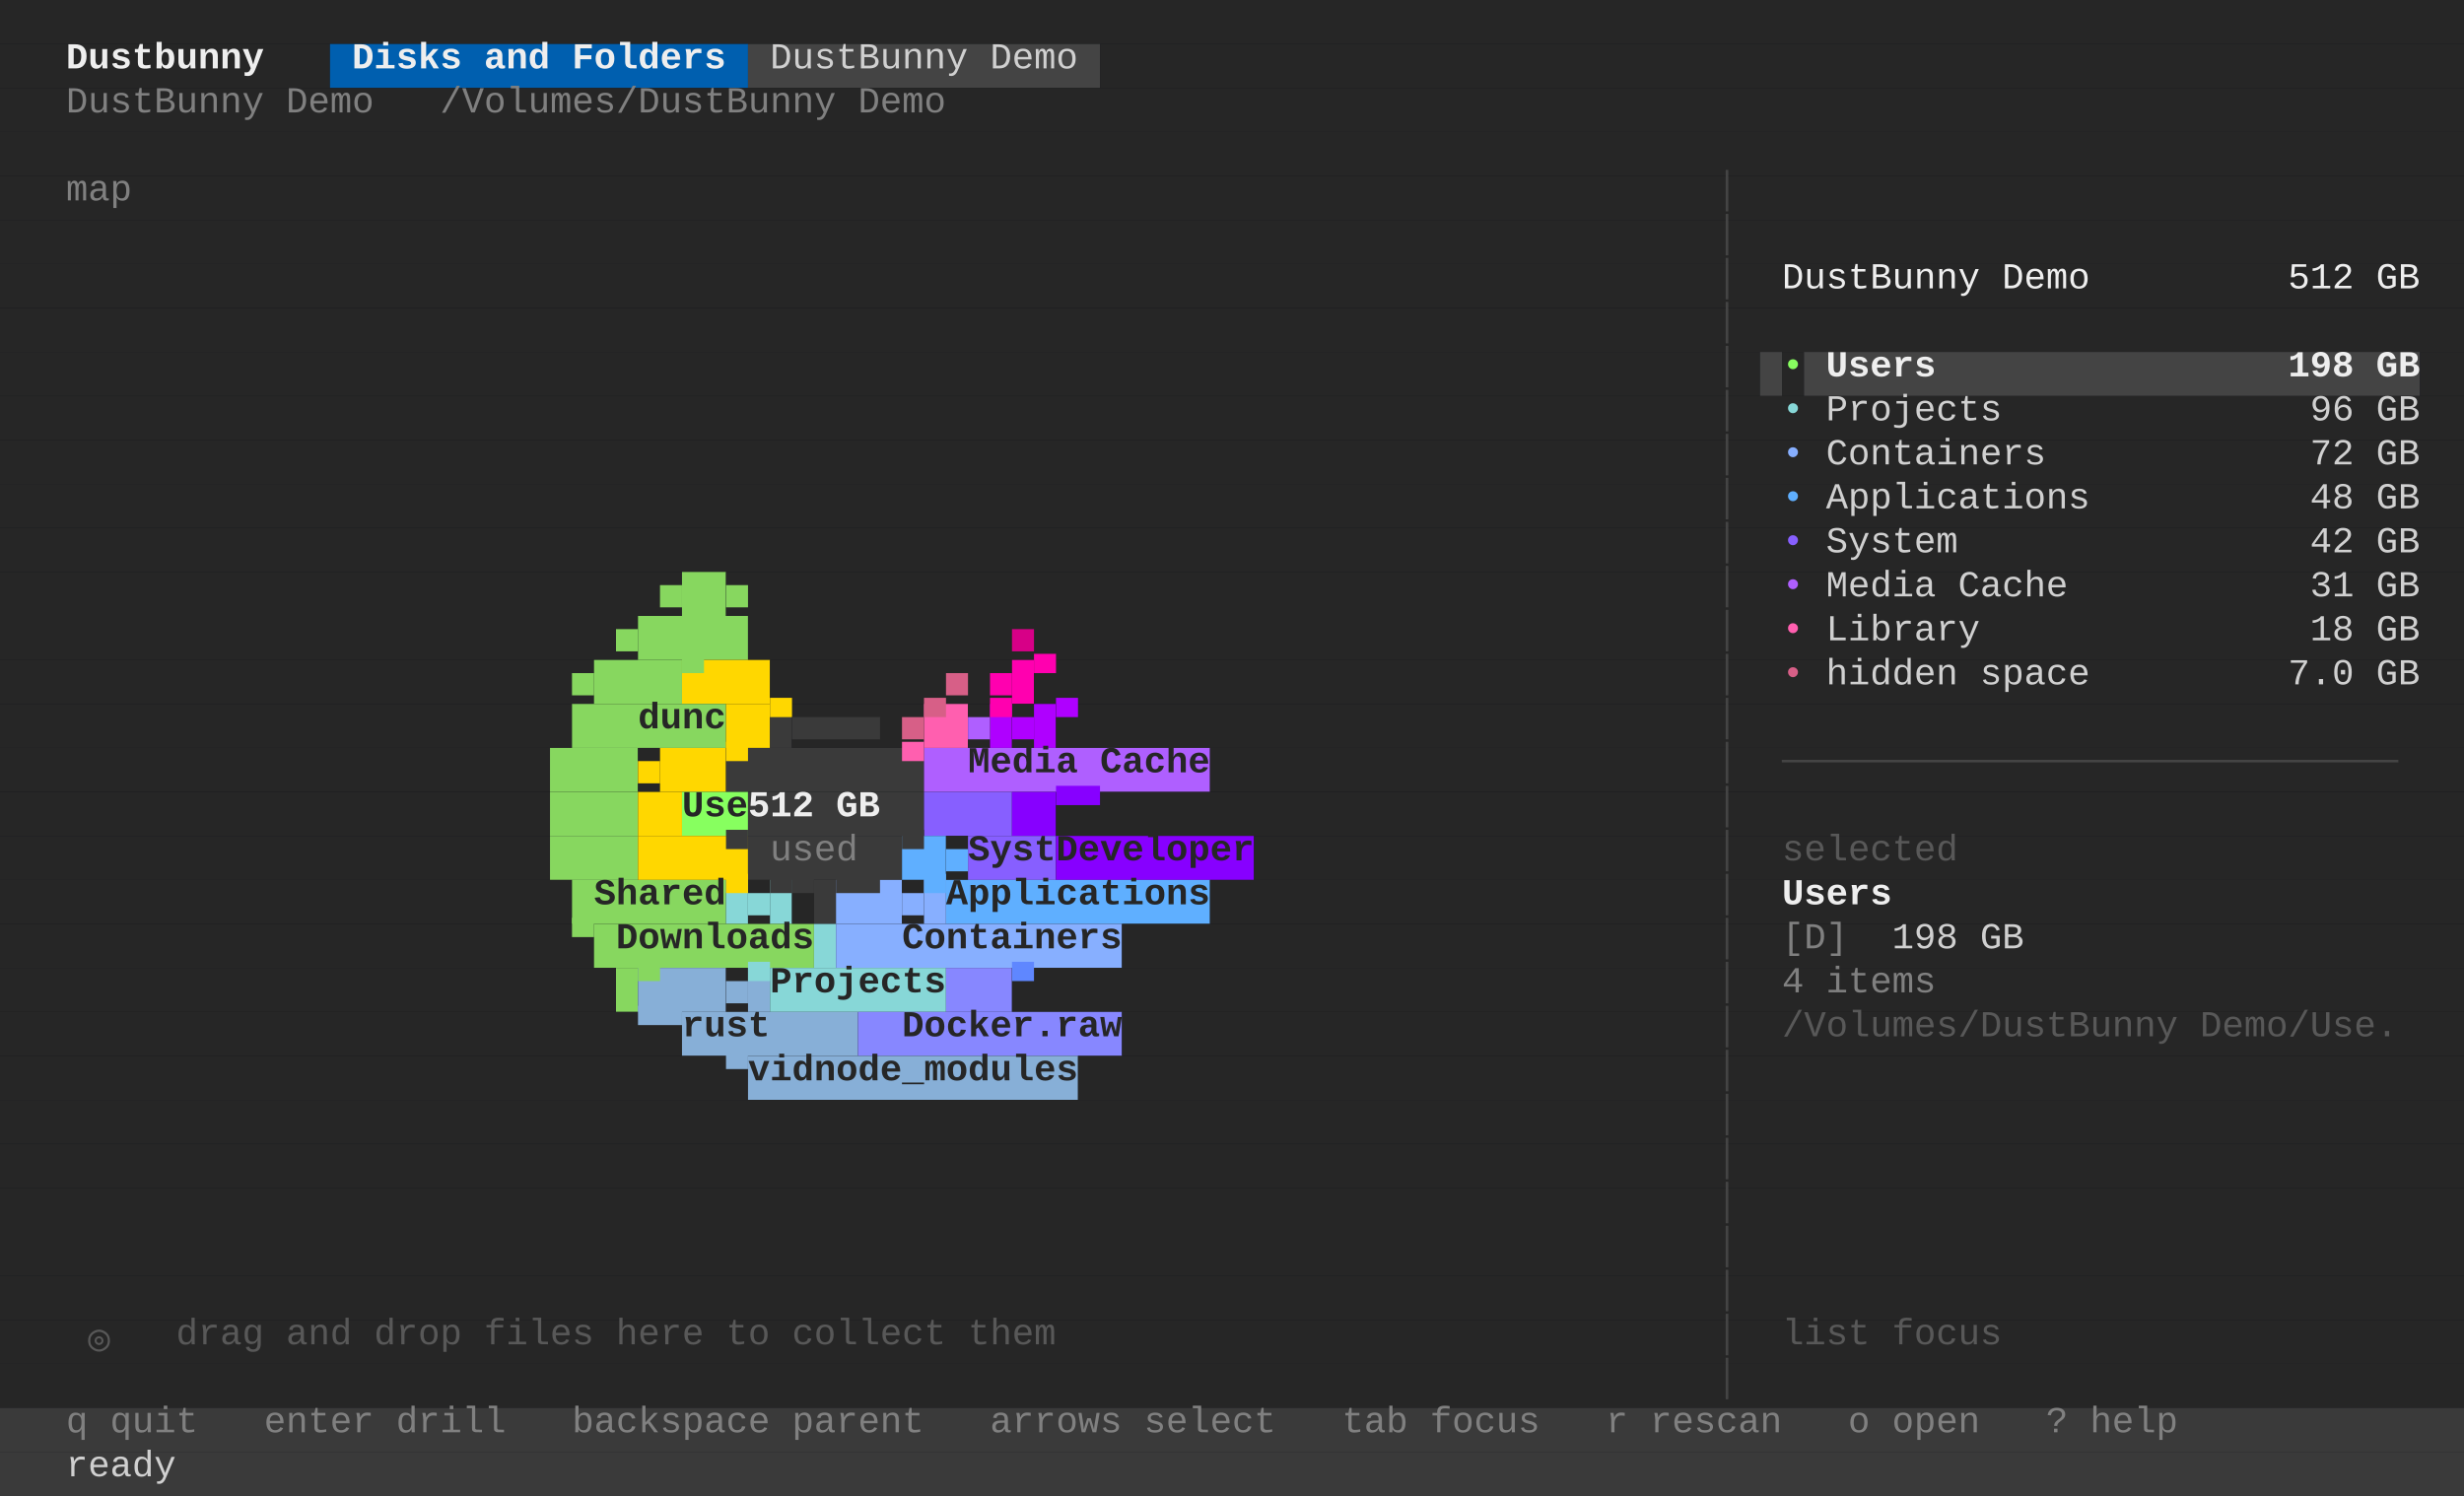
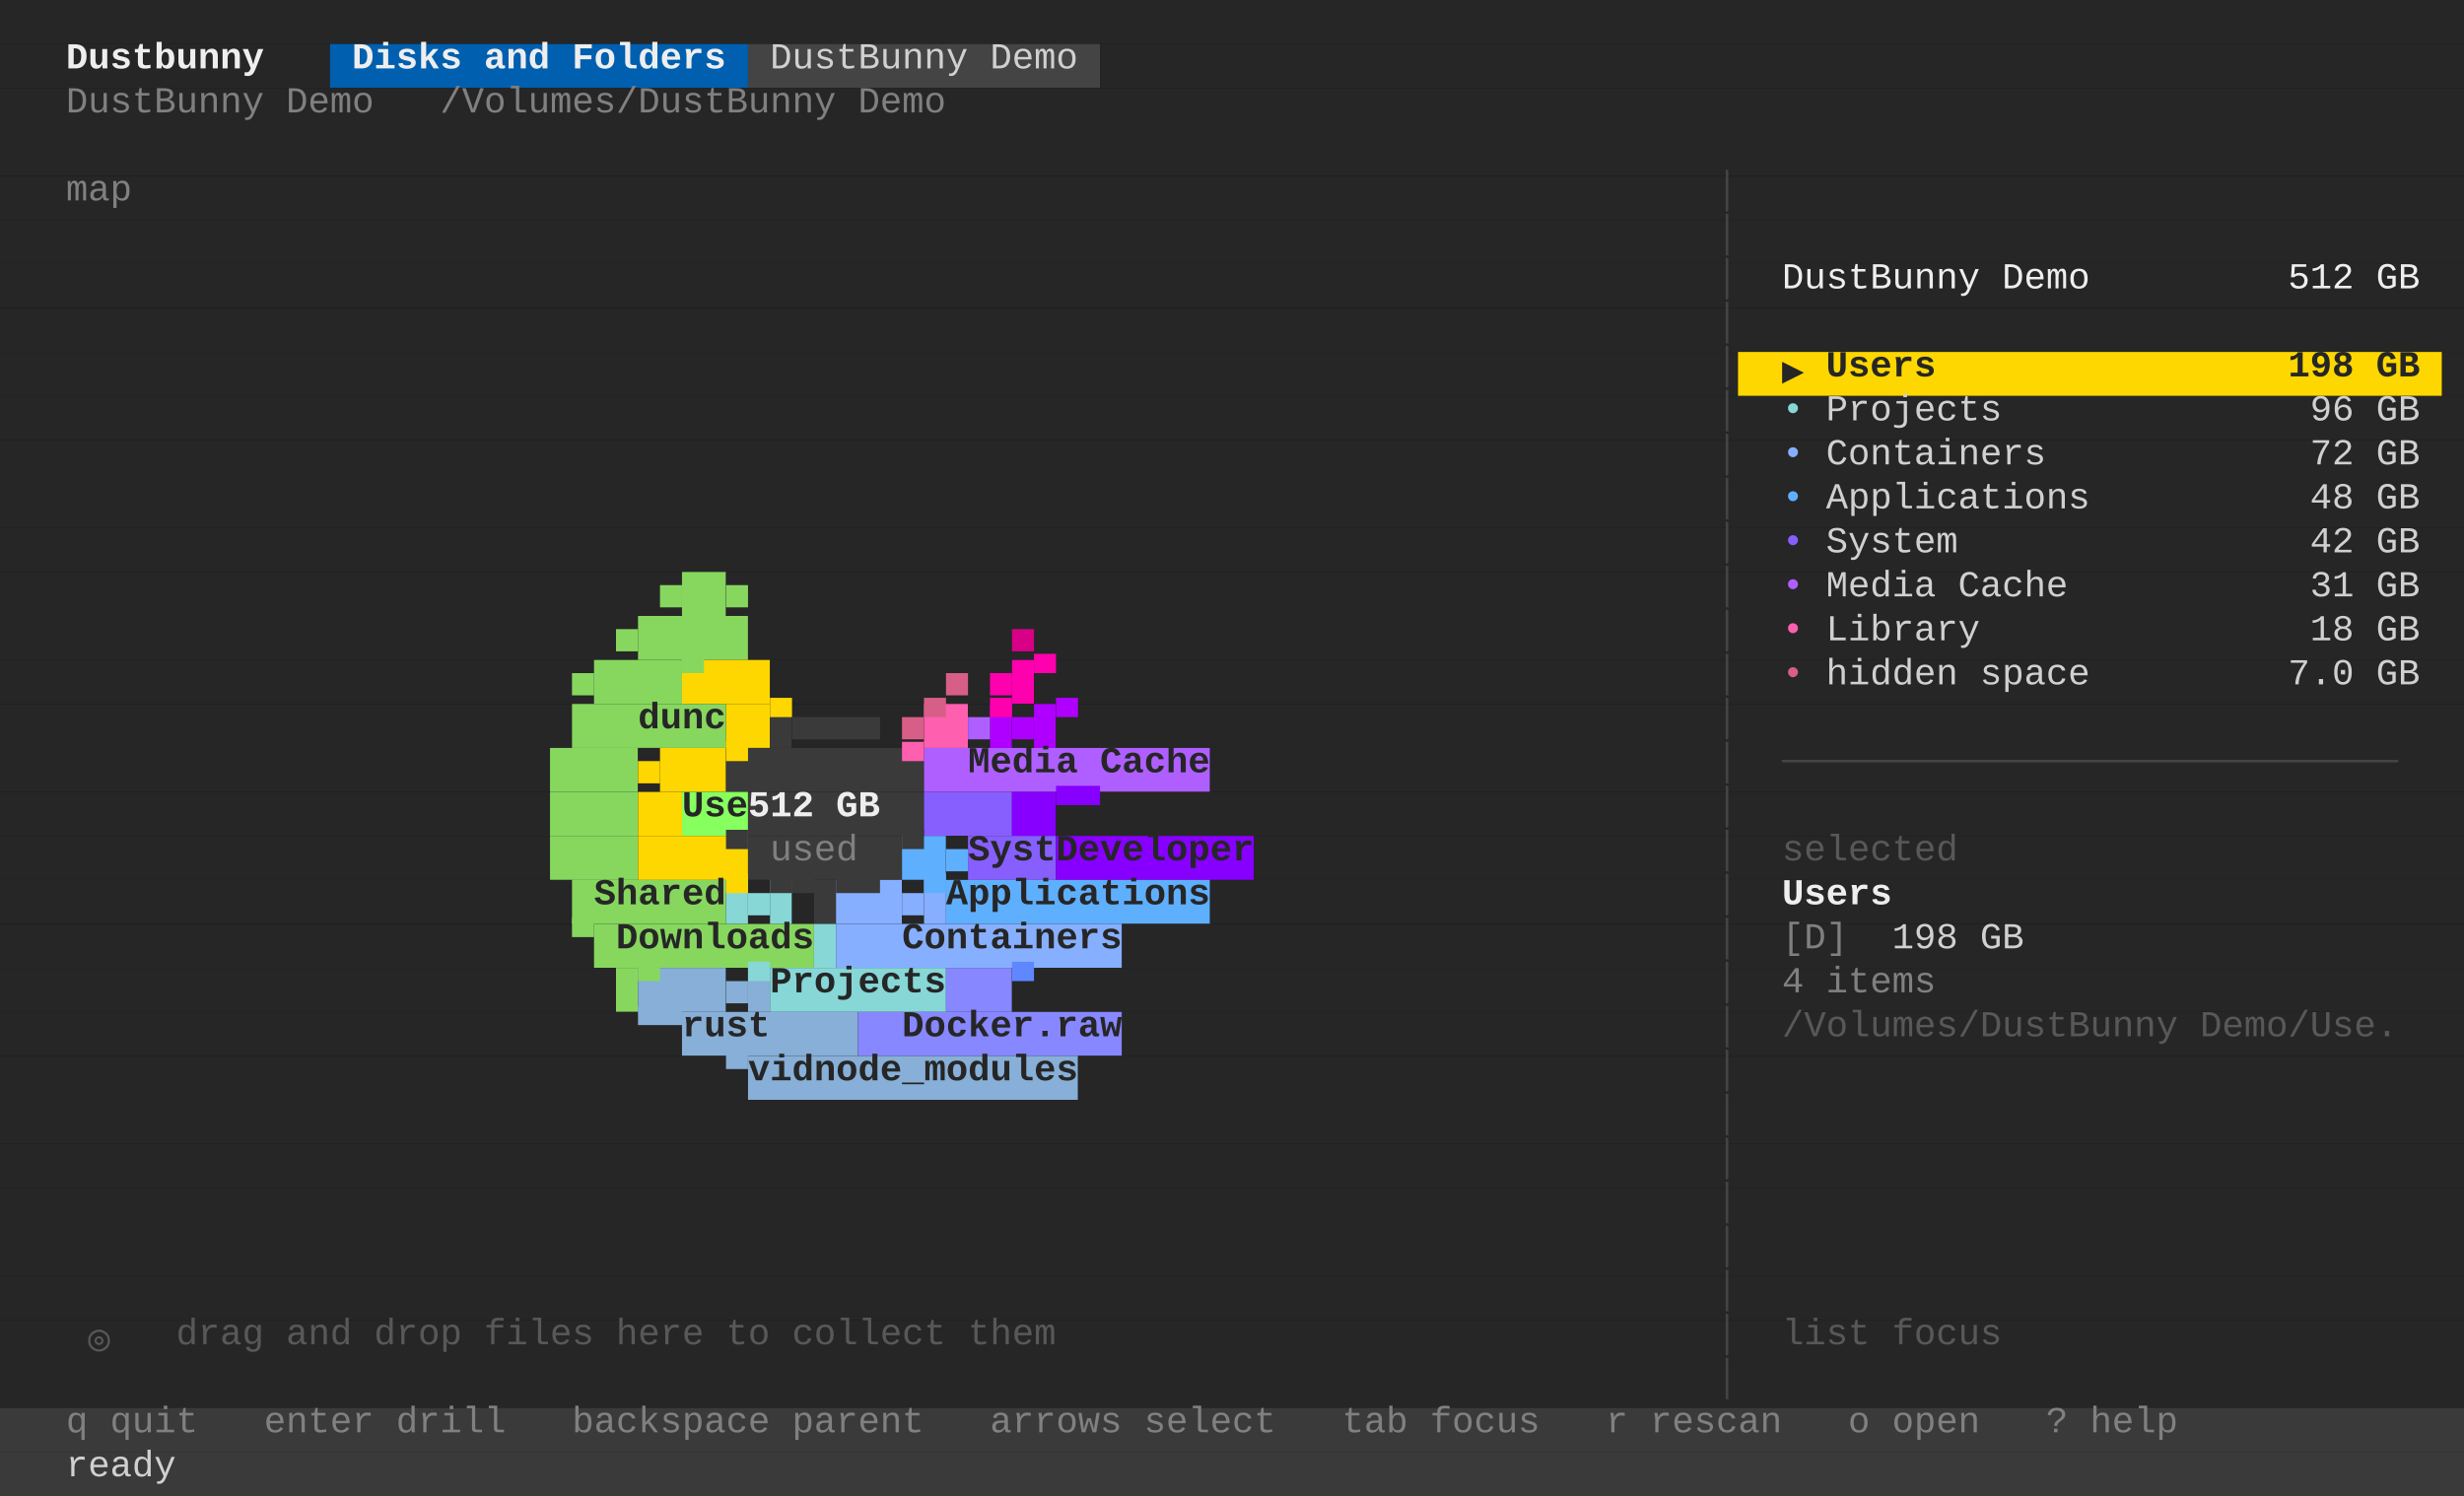
<svg xmlns="http://www.w3.org/2000/svg" width="1008" height="612" viewBox="0 0 1008 612">
  <rect width="100%" height="100%" fill="#0f1117" />
  <style>
text {
  font-family: "SFMono-Regular", "Cascadia Mono", "Liberation Mono", Menlo, Consolas, monospace;
  font-size: 15px;
  dominant-baseline: text-before-edge;
  white-space: pre;
}
</style>
  <rect x="0" y="0" width="1008" height="18" fill="#262626" />
  <rect x="0" y="18" width="135" height="18" fill="#262626" />
  <rect x="135" y="18" width="171" height="18" fill="#005faf" />
  <rect x="306" y="18" width="144" height="18" fill="#444444" />
  <rect x="450" y="18" width="558" height="18" fill="#262626" />
  <rect x="0" y="36" width="1008" height="18" fill="#262626" />
  <rect x="0" y="54" width="1008" height="18" fill="#262626" />
  <rect x="0" y="72" width="1008" height="18" fill="#262626" />
  <rect x="0" y="90" width="1008" height="18" fill="#262626" />
  <rect x="0" y="108" width="1008" height="18" fill="#262626" />
  <rect x="0" y="126" width="1008" height="18" fill="#262626" />
-   <rect x="0" y="144" width="720" height="18" fill="#262626" />
-   <rect x="720" y="144" width="9" height="18" fill="#444444" />
-   <rect x="729" y="144" width="9" height="18" fill="#262626" />
-   <rect x="738" y="144" width="252" height="18" fill="#444444" />
-   <rect x="990" y="144" width="18" height="18" fill="#262626" />
+   <rect x="0" y="144" width="711" height="18" fill="#262626" />
+   <rect x="711" y="144" width="288" height="18" fill="#ffd700" />
+   <rect x="999" y="144" width="9" height="18" fill="#262626" />
  <rect x="0" y="162" width="1008" height="18" fill="#262626" />
  <rect x="0" y="180" width="1008" height="18" fill="#262626" />
  <rect x="0" y="198" width="1008" height="18" fill="#262626" />
  <rect x="0" y="216" width="1008" height="18" fill="#262626" />
  <rect x="0" y="234" width="279" height="18" fill="#262626" />
  <rect x="279" y="234" width="18" height="18" fill="#87d75f" />
  <rect x="297" y="234" width="711" height="18" fill="#262626" />
  <rect x="0" y="252" width="261" height="18" fill="#262626" />
  <rect x="261" y="252" width="45" height="18" fill="#87d75f" />
  <rect x="306" y="252" width="702" height="18" fill="#262626" />
  <rect x="0" y="270" width="243" height="18" fill="#262626" />
  <rect x="243" y="270" width="36" height="18" fill="#87d75f" />
  <rect x="279" y="270" width="36" height="18" fill="#ffd700" />
  <rect x="315" y="270" width="99" height="18" fill="#262626" />
  <rect x="414" y="270" width="9" height="18" fill="#ff00af" />
  <rect x="423" y="270" width="585" height="18" fill="#262626" />
  <rect x="0" y="288" width="234" height="18" fill="#262626" />
  <rect x="234" y="288" width="63" height="18" fill="#87d75f" />
  <rect x="297" y="288" width="18" height="18" fill="#ffd700" />
  <rect x="315" y="288" width="9" height="18" fill="#3a3a3a" />
  <rect x="324" y="288" width="54" height="18" fill="#262626" />
  <rect x="378" y="288" width="18" height="18" fill="#ff5faf" />
  <rect x="396" y="288" width="9" height="18" fill="#262626" />
  <rect x="405" y="288" width="9" height="18" fill="#af00ff" />
  <rect x="414" y="288" width="9" height="18" fill="#262626" />
  <rect x="423" y="288" width="9" height="18" fill="#af00ff" />
  <rect x="432" y="288" width="576" height="18" fill="#262626" />
  <rect x="0" y="306" width="225" height="18" fill="#262626" />
  <rect x="225" y="306" width="36" height="18" fill="#87d75f" />
  <rect x="261" y="306" width="9" height="18" fill="#262626" />
  <rect x="270" y="306" width="27" height="18" fill="#ffd700" />
  <rect x="297" y="306" width="81" height="18" fill="#3a3a3a" />
  <rect x="378" y="306" width="117" height="18" fill="#af5fff" />
  <rect x="495" y="306" width="513" height="18" fill="#262626" />
  <rect x="0" y="324" width="225" height="18" fill="#262626" />
  <rect x="225" y="324" width="36" height="18" fill="#87d75f" />
  <rect x="261" y="324" width="18" height="18" fill="#ffd700" />
  <rect x="279" y="324" width="27" height="18" fill="#87ff5f" />
  <rect x="306" y="324" width="72" height="18" fill="#3a3a3a" />
  <rect x="378" y="324" width="36" height="18" fill="#875fff" />
  <rect x="414" y="324" width="18" height="18" fill="#8700ff" />
  <rect x="432" y="324" width="576" height="18" fill="#262626" />
  <rect x="0" y="342" width="225" height="18" fill="#262626" />
  <rect x="225" y="342" width="36" height="18" fill="#87d75f" />
  <rect x="261" y="342" width="45" height="18" fill="#ffd700" />
  <rect x="306" y="342" width="63" height="18" fill="#3a3a3a" />
  <rect x="369" y="342" width="18" height="18" fill="#5fafff" />
  <rect x="387" y="342" width="9" height="18" fill="#262626" />
  <rect x="396" y="342" width="36" height="18" fill="#875fff" />
  <rect x="432" y="342" width="81" height="18" fill="#8700ff" />
  <rect x="513" y="342" width="495" height="18" fill="#262626" />
  <rect x="0" y="360" width="234" height="18" fill="#262626" />
  <rect x="234" y="360" width="63" height="18" fill="#87d75f" />
  <rect x="297" y="360" width="9" height="18" fill="#87d7d7" />
  <rect x="306" y="360" width="9" height="18" fill="#262626" />
  <rect x="315" y="360" width="9" height="18" fill="#87d7d7" />
  <rect x="324" y="360" width="9" height="18" fill="#262626" />
  <rect x="333" y="360" width="9" height="18" fill="#3a3a3a" />
  <rect x="342" y="360" width="27" height="18" fill="#87afff" />
  <rect x="369" y="360" width="9" height="18" fill="#262626" />
  <rect x="378" y="360" width="9" height="18" fill="#87afff" />
  <rect x="387" y="360" width="108" height="18" fill="#5fafff" />
  <rect x="495" y="360" width="513" height="18" fill="#262626" />
  <rect x="0" y="378" width="243" height="18" fill="#262626" />
  <rect x="243" y="378" width="90" height="18" fill="#87d75f" />
  <rect x="333" y="378" width="9" height="18" fill="#87d7d7" />
  <rect x="342" y="378" width="117" height="18" fill="#87afff" />
  <rect x="459" y="378" width="549" height="18" fill="#262626" />
  <rect x="0" y="396" width="252" height="18" fill="#262626" />
  <rect x="252" y="396" width="9" height="18" fill="#87d75f" />
  <rect x="261" y="396" width="36" height="18" fill="#87afd7" />
  <rect x="297" y="396" width="9" height="18" fill="#262626" />
  <rect x="306" y="396" width="9" height="18" fill="#87afd7" />
  <rect x="315" y="396" width="72" height="18" fill="#87d7d7" />
  <rect x="387" y="396" width="27" height="18" fill="#8787ff" />
  <rect x="414" y="396" width="594" height="18" fill="#262626" />
  <rect x="0" y="414" width="279" height="18" fill="#262626" />
  <rect x="279" y="414" width="72" height="18" fill="#87afd7" />
  <rect x="351" y="414" width="108" height="18" fill="#8787ff" />
  <rect x="459" y="414" width="549" height="18" fill="#262626" />
  <rect x="0" y="432" width="306" height="18" fill="#262626" />
  <rect x="306" y="432" width="135" height="18" fill="#87afd7" />
  <rect x="441" y="432" width="567" height="18" fill="#262626" />
  <rect x="0" y="450" width="1008" height="18" fill="#262626" />
  <rect x="0" y="468" width="1008" height="18" fill="#262626" />
  <rect x="0" y="486" width="1008" height="18" fill="#262626" />
  <rect x="0" y="504" width="1008" height="18" fill="#262626" />
  <rect x="0" y="522" width="1008" height="18" fill="#262626" />
  <rect x="0" y="540" width="1008" height="18" fill="#262626" />
  <rect x="0" y="558" width="1008" height="18" fill="#262626" />
  <rect x="0" y="576" width="1008" height="18" fill="#3a3a3a" />
  <rect x="0" y="594" width="1008" height="18" fill="#3a3a3a" />
  <text x="27" y="20" fill="#eeeeee" font-weight="700">Dustbunny</text>
  <text x="144" y="20" fill="#eeeeee" font-weight="700">Disks</text>
  <text x="198" y="20" fill="#eeeeee" font-weight="700">and</text>
  <text x="234" y="20" fill="#eeeeee" font-weight="700">Folders</text>
  <text x="315" y="20" fill="#d0d0d0">DustBunny</text>
  <text x="405" y="20" fill="#d0d0d0">Demo</text>
  <text x="27" y="38" fill="#808080">DustBunny</text>
  <text x="117" y="38" fill="#808080">Demo</text>
  <text x="180" y="38" fill="#808080">/Volumes/DustBunny</text>
  <text x="351" y="38" fill="#808080">Demo</text>
  <text x="27" y="74" fill="#808080">map</text>
  <text x="702" y="74" fill="#444444">│</text>
  <text x="702" y="92" fill="#444444">│</text>
  <text x="702" y="110" fill="#444444">│</text>
  <text x="729" y="110" fill="#eeeeee">DustBunny</text>
  <text x="819" y="110" fill="#eeeeee">Demo</text>
  <text x="936" y="110" fill="#eeeeee">512</text>
  <text x="972" y="110" fill="#eeeeee">GB</text>
  <text x="702" y="128" fill="#444444">│</text>
  <text x="702" y="146" fill="#444444">│</text>
-   <text x="729" y="146" fill="#87ff5f">•</text>
-   <text x="747" y="146" fill="#eeeeee" font-weight="700">Users</text>
-   <text x="936" y="146" fill="#eeeeee" font-weight="700">198</text>
-   <text x="972" y="146" fill="#eeeeee" font-weight="700">GB</text>
+   <text x="729" y="146" fill="#262626" font-weight="700">▶</text>
+   <text x="747" y="146" fill="#262626" font-weight="700">Users</text>
+   <text x="936" y="146" fill="#262626" font-weight="700">198</text>
+   <text x="972" y="146" fill="#262626" font-weight="700">GB</text>
  <text x="702" y="164" fill="#444444">│</text>
  <text x="729" y="164" fill="#87d7d7">•</text>
  <text x="747" y="164" fill="#d0d0d0">Projects</text>
  <text x="945" y="164" fill="#d0d0d0">96</text>
  <text x="972" y="164" fill="#d0d0d0">GB</text>
  <text x="702" y="182" fill="#444444">│</text>
  <text x="729" y="182" fill="#87afff">•</text>
  <text x="747" y="182" fill="#d0d0d0">Containers</text>
  <text x="945" y="182" fill="#d0d0d0">72</text>
  <text x="972" y="182" fill="#d0d0d0">GB</text>
  <text x="702" y="200" fill="#444444">│</text>
  <text x="729" y="200" fill="#5fafff">•</text>
  <text x="747" y="200" fill="#d0d0d0">Applications</text>
  <text x="945" y="200" fill="#d0d0d0">48</text>
  <text x="972" y="200" fill="#d0d0d0">GB</text>
  <text x="702" y="218" fill="#444444">│</text>
  <text x="729" y="218" fill="#875fff">•</text>
  <text x="747" y="218" fill="#d0d0d0">System</text>
  <text x="945" y="218" fill="#d0d0d0">42</text>
  <text x="972" y="218" fill="#d0d0d0">GB</text>
  <text x="270" y="236" fill="#87d75f">▄</text>
  <text x="297" y="236" fill="#87d75f">▄</text>
  <text x="702" y="236" fill="#444444">│</text>
  <text x="729" y="236" fill="#af5fff">•</text>
  <text x="747" y="236" fill="#d0d0d0">Media</text>
  <text x="801" y="236" fill="#d0d0d0">Cache</text>
  <text x="945" y="236" fill="#d0d0d0">31</text>
  <text x="972" y="236" fill="#d0d0d0">GB</text>
  <text x="252" y="254" fill="#87d75f">▄</text>
  <text x="414" y="254" fill="#d70087">▄</text>
  <text x="702" y="254" fill="#444444">│</text>
  <text x="729" y="254" fill="#ff5faf">•</text>
  <text x="747" y="254" fill="#d0d0d0">Library</text>
  <text x="945" y="254" fill="#d0d0d0">18</text>
  <text x="972" y="254" fill="#d0d0d0">GB</text>
  <text x="234" y="272" fill="#87d75f">▄</text>
  <text x="279" y="272" fill="#87d75f">▀</text>
  <text x="387" y="272" fill="#d75f87">▄</text>
  <text x="405" y="272" fill="#ff00af">▄</text>
  <text x="423" y="272" fill="#ff00af">▀</text>
  <text x="702" y="272" fill="#444444">│</text>
  <text x="729" y="272" fill="#d75f87">•</text>
  <text x="747" y="272" fill="#d0d0d0">hidden</text>
  <text x="810" y="272" fill="#d0d0d0">space</text>
  <text x="936" y="272" fill="#d0d0d0">7.0</text>
  <text x="972" y="272" fill="#d0d0d0">GB</text>
  <text x="261" y="290" fill="#262626" font-weight="700">dunc</text>
  <text x="315" y="290" fill="#ffd700">▀</text>
  <text x="324" y="290" fill="#3a3a3a">▄▄▄▄</text>
  <text x="369" y="290" fill="#d75f87">▄</text>
  <text x="378" y="290" fill="#d75f87">▀</text>
  <text x="396" y="290" fill="#af5fff">▄</text>
  <text x="405" y="290" fill="#ff00af">▀</text>
  <text x="414" y="290" fill="#af00ff">▄</text>
  <text x="432" y="290" fill="#af00ff">▀</text>
  <text x="702" y="290" fill="#444444">│</text>
  <text x="261" y="308" fill="#ffd700">▄</text>
  <text x="297" y="308" fill="#ffd700">▀</text>
  <text x="369" y="308" fill="#ff5faf">▀</text>
  <text x="396" y="308" fill="#262626" font-weight="700">Media</text>
  <text x="450" y="308" fill="#262626" font-weight="700">Cache</text>
  <text x="702" y="308" fill="#444444">│</text>
  <text x="729" y="308" fill="#444444">────────────────────────────</text>
  <text x="279" y="326" fill="#262626" font-weight="700">Use</text>
  <text x="306" y="326" fill="#eeeeee" font-weight="700">512</text>
  <text x="342" y="326" fill="#eeeeee" font-weight="700">GB</text>
  <text x="432" y="326" fill="#8700ff">▀▀</text>
  <text x="702" y="326" fill="#444444">│</text>
  <text x="297" y="344" fill="#3a3a3a">▀</text>
  <text x="315" y="344" fill="#808080">used</text>
  <text x="369" y="344" fill="#3a3a3a">▀</text>
  <text x="387" y="344" fill="#5fafff">▄</text>
  <text x="396" y="344" fill="#262626" font-weight="700">Syst</text>
  <text x="432" y="344" fill="#262626" font-weight="700">Developer</text>
  <text x="702" y="344" fill="#444444">│</text>
  <text x="729" y="344" fill="#585858">selected</text>
  <text x="243" y="362" fill="#262626" font-weight="700">Shared</text>
  <text x="297" y="362" fill="#ffd700">▀</text>
  <text x="306" y="362" fill="#87d7d7">▄</text>
  <text x="315" y="362" fill="#3a3a3a">▀</text>
  <text x="324" y="362" fill="#3a3a3a">▀</text>
  <text x="342" y="362" fill="#3a3a3a">▀▀</text>
  <text x="369" y="362" fill="#87afff">▄</text>
  <text x="378" y="362" fill="#5fafff">▀</text>
  <text x="387" y="362" fill="#262626" font-weight="700">Applications</text>
  <text x="702" y="362" fill="#444444">│</text>
  <text x="729" y="362" fill="#eeeeee" font-weight="700">Users</text>
  <text x="234" y="380" fill="#87d75f">▀</text>
  <text x="252" y="380" fill="#262626" font-weight="700">Downloads</text>
  <text x="369" y="380" fill="#262626" font-weight="700">Containers</text>
  <text x="702" y="380" fill="#444444">│</text>
  <text x="729" y="380" fill="#808080">[D]</text>
  <text x="774" y="380" fill="#d0d0d0">198</text>
  <text x="810" y="380" fill="#d0d0d0">GB</text>
  <text x="261" y="398" fill="#87d75f">▀</text>
  <text x="297" y="398" fill="#87afd7">▄</text>
  <text x="306" y="398" fill="#87d7d7">▀</text>
  <text x="315" y="398" fill="#262626" font-weight="700">Projects</text>
  <text x="414" y="398" fill="#5f87ff">▀</text>
  <text x="702" y="398" fill="#444444">│</text>
  <text x="729" y="398" fill="#808080">4</text>
  <text x="747" y="398" fill="#808080">items</text>
  <text x="261" y="416" fill="#87afd7">▀▀</text>
  <text x="279" y="416" fill="#262626" font-weight="700">rust</text>
  <text x="369" y="416" fill="#262626" font-weight="700">Docker.raw</text>
  <text x="702" y="416" fill="#444444">│</text>
  <text x="729" y="416" fill="#585858">/Volumes/DustBunny</text>
  <text x="900" y="416" fill="#585858">Demo/Use.</text>
  <text x="297" y="434" fill="#87afd7">▀</text>
  <text x="306" y="434" fill="#262626" font-weight="700">vidnode_modules</text>
  <text x="702" y="434" fill="#444444">│</text>
  <text x="702" y="452" fill="#444444">│</text>
  <text x="702" y="470" fill="#444444">│</text>
  <text x="702" y="488" fill="#444444">│</text>
  <text x="702" y="506" fill="#444444">│</text>
  <text x="702" y="524" fill="#444444">│</text>
  <text x="36" y="542" fill="#585858">◎</text>
  <text x="72" y="542" fill="#585858">drag</text>
  <text x="117" y="542" fill="#585858">and</text>
  <text x="153" y="542" fill="#585858">drop</text>
  <text x="198" y="542" fill="#585858">files</text>
  <text x="252" y="542" fill="#585858">here</text>
  <text x="297" y="542" fill="#585858">to</text>
  <text x="324" y="542" fill="#585858">collect</text>
  <text x="396" y="542" fill="#585858">them</text>
  <text x="702" y="542" fill="#444444">│</text>
  <text x="729" y="542" fill="#585858">list</text>
  <text x="774" y="542" fill="#585858">focus</text>
  <text x="702" y="560" fill="#444444">│</text>
  <text x="27" y="578" fill="#808080">q</text>
  <text x="45" y="578" fill="#808080">quit</text>
  <text x="108" y="578" fill="#808080">enter</text>
  <text x="162" y="578" fill="#808080">drill</text>
  <text x="234" y="578" fill="#808080">backspace</text>
  <text x="324" y="578" fill="#808080">parent</text>
  <text x="405" y="578" fill="#808080">arrows</text>
  <text x="468" y="578" fill="#808080">select</text>
  <text x="549" y="578" fill="#808080">tab</text>
  <text x="585" y="578" fill="#808080">focus</text>
  <text x="657" y="578" fill="#808080">r</text>
  <text x="675" y="578" fill="#808080">rescan</text>
  <text x="756" y="578" fill="#808080">o</text>
  <text x="774" y="578" fill="#808080">open</text>
  <text x="837" y="578" fill="#808080">?</text>
  <text x="855" y="578" fill="#808080">help</text>
  <text x="27" y="596" fill="#d0d0d0">ready</text>
</svg>
